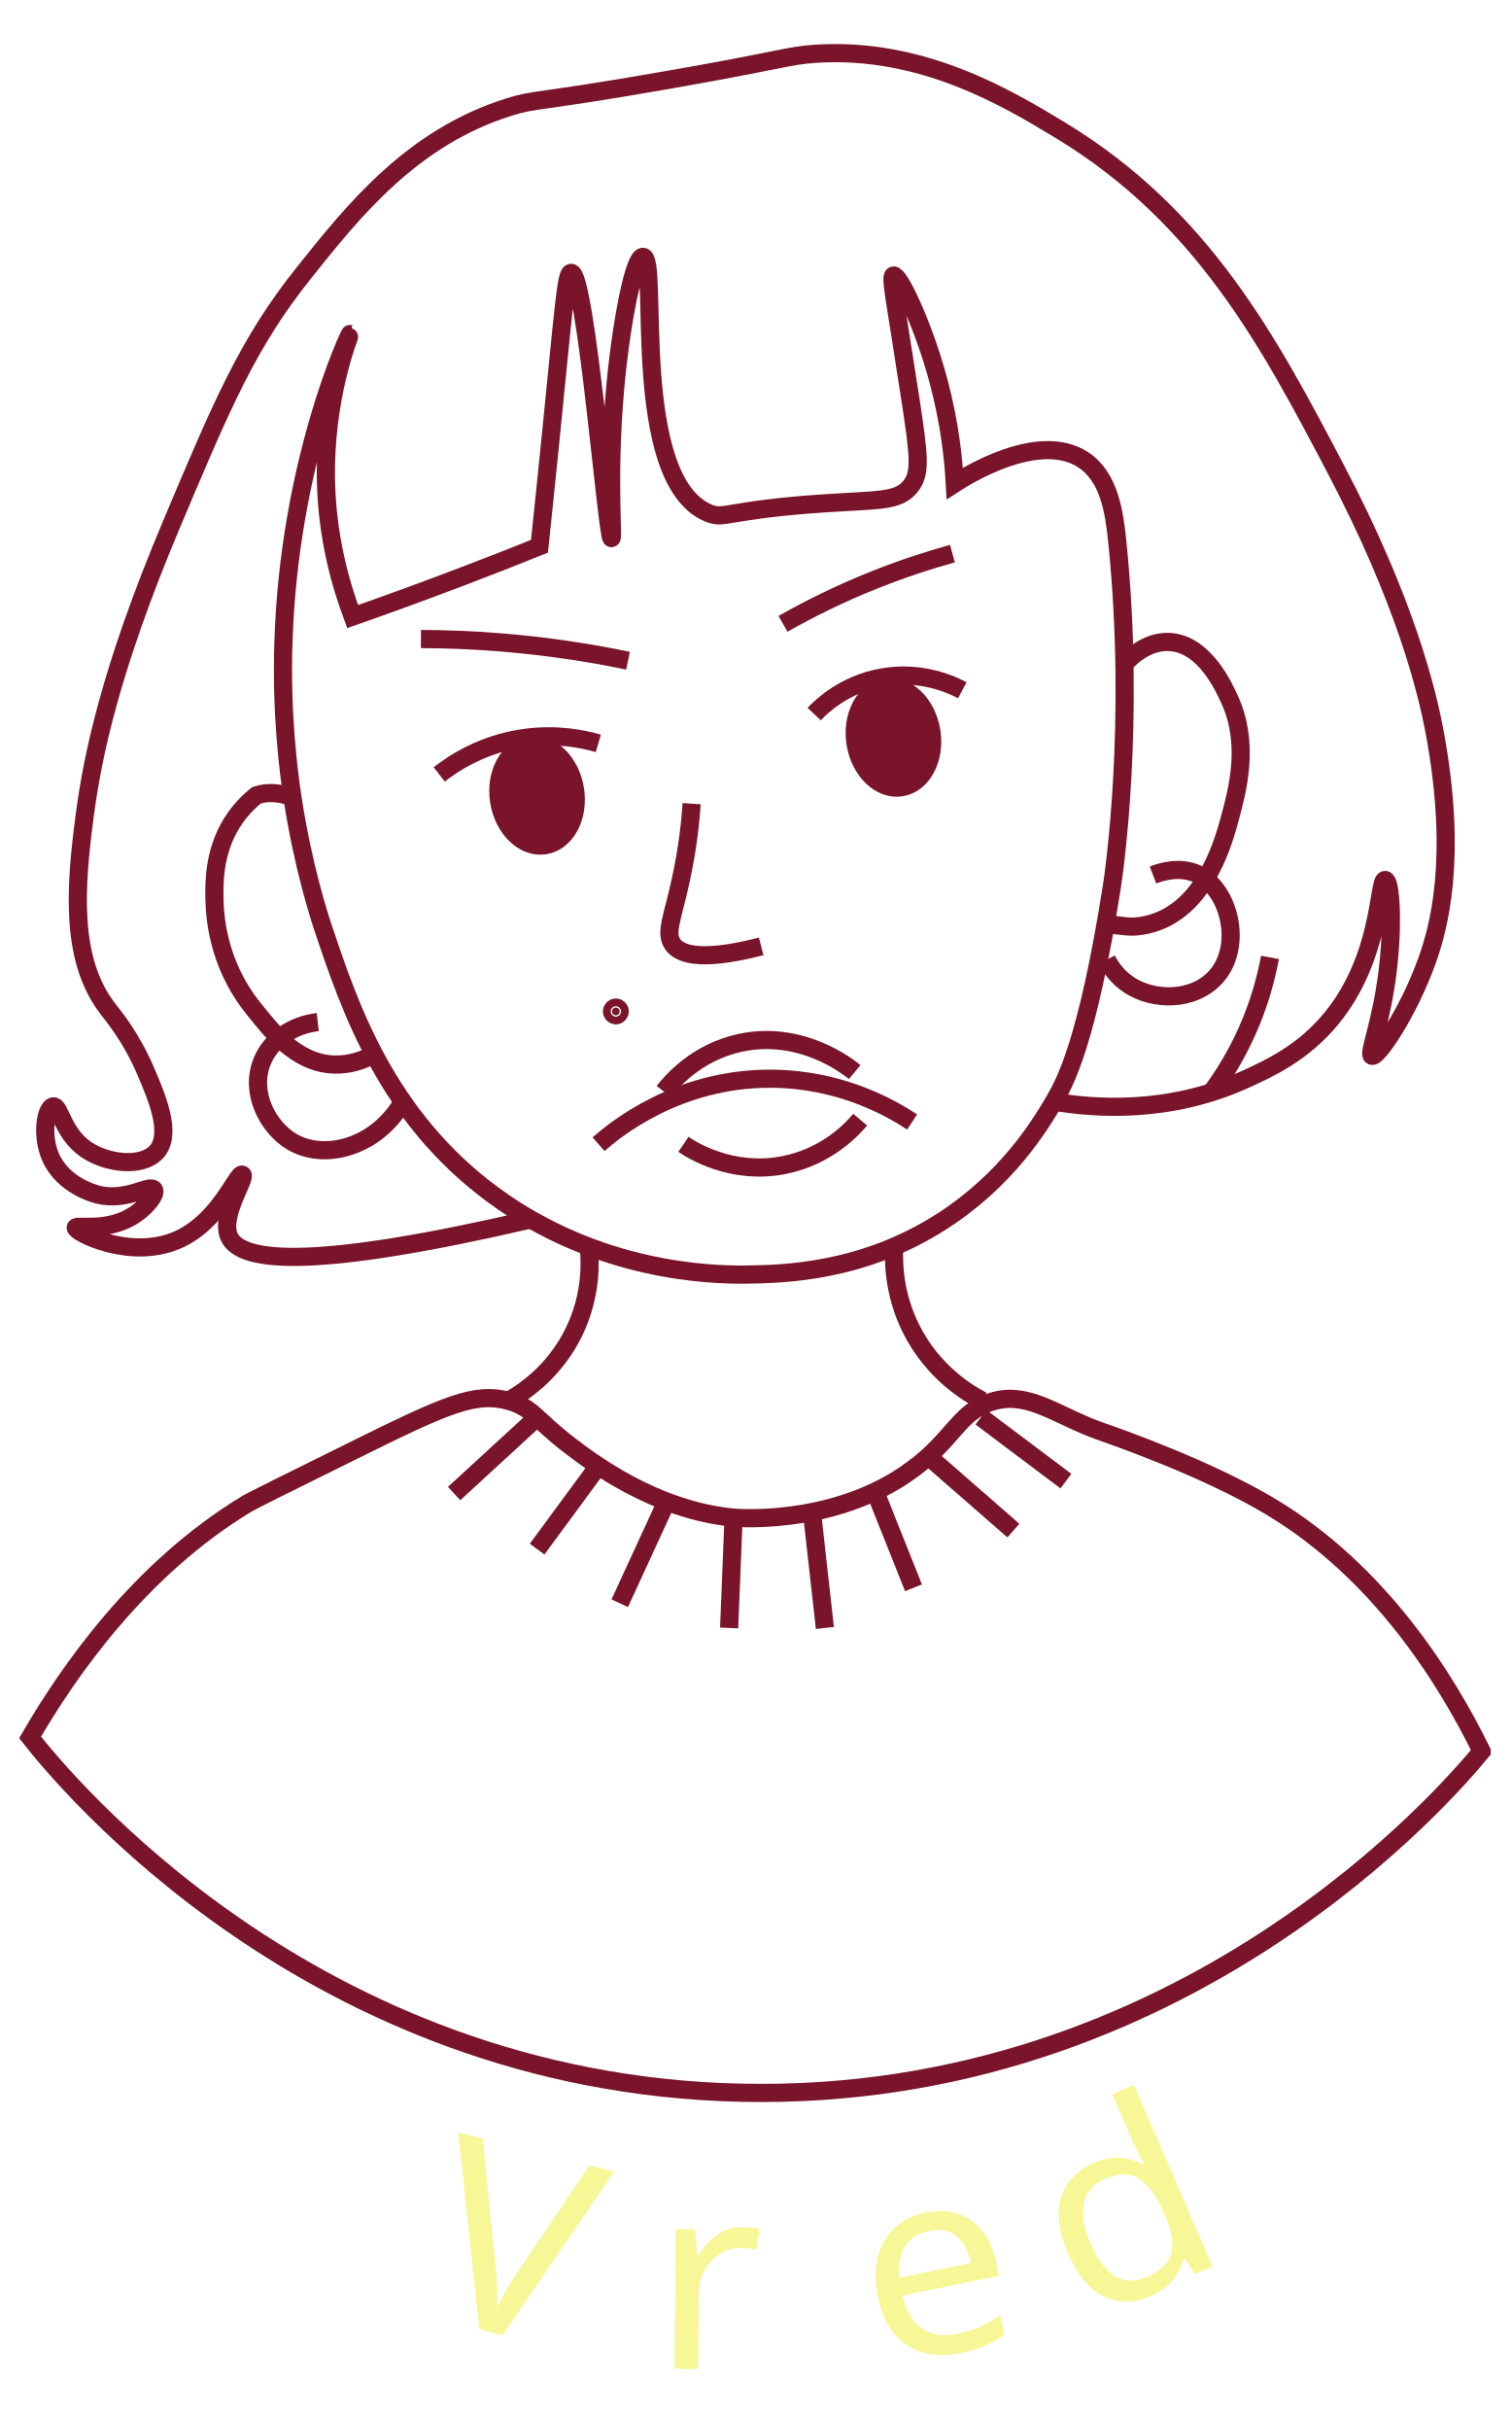
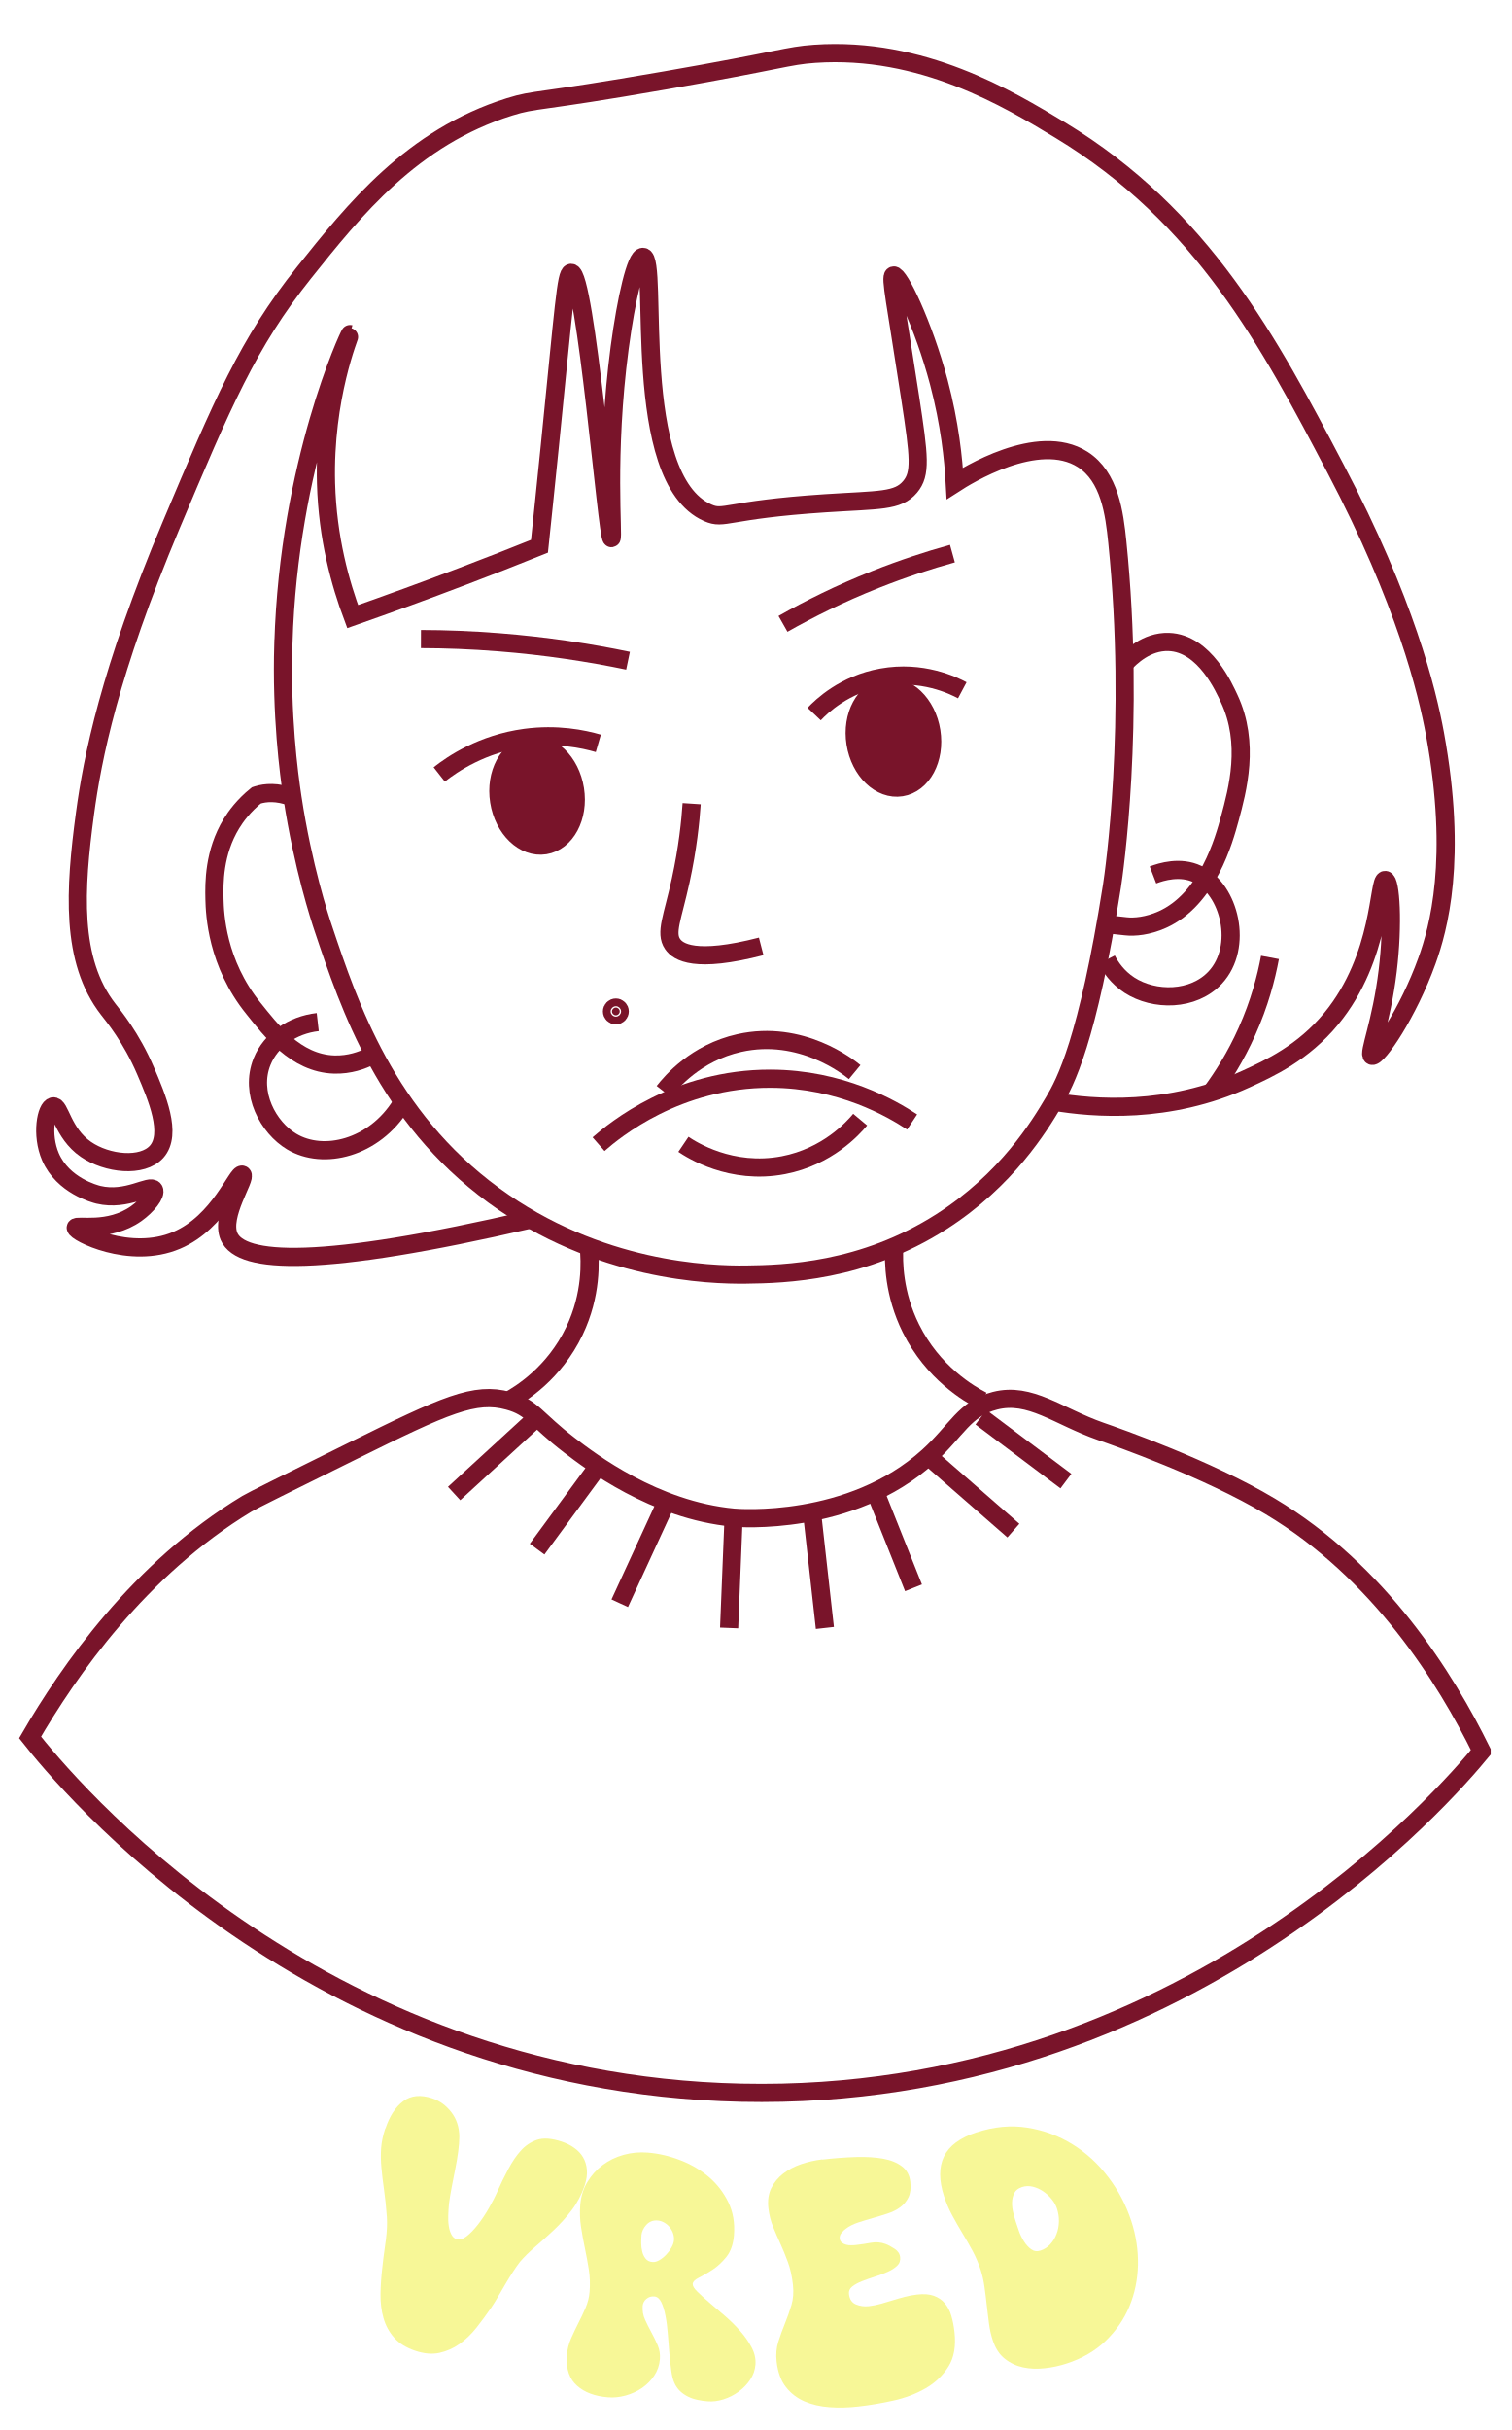
<svg xmlns="http://www.w3.org/2000/svg" id="Layer_2" viewBox="0 0 249.77 401.32">
  <g>
    <path d="M46.81,106.24c-.36,11.94.89,21.38,1.5,25.44,1.75,11.51,4.51,19.91,5.1,21.66,4.31,12.86,10.42,31.08,28.14,44.06,17.27,12.65,35.81,13.17,41.66,13.1,6.36-.08,19.28-.4,32.32-8.74,10.77-6.89,16.18-15.77,18.57-19.82,1.86-3.13,5.56-9.98,9.6-35.64.3-1.89,3.93-26.79.88-56.78-.48-4.74-1.26-10.79-5.72-13.64-7.38-4.72-19.33,2.8-21.13,3.96-.22-4.03-.83-9.89-2.64-16.73-2.54-9.56-6.61-17.89-7.48-17.61-.6.19.34,4.42,2.74,20.12,1.52,9.92,1.81,12.62,0,14.78-2.04,2.43-5.04,2.13-14.04,2.72-16.47,1.09-16.61,2.79-19.39,1.57-13.02-5.7-7.98-42.12-10.69-42.27-1.18-.07-2.78,6.88-3.86,15-2.36,17.77-.96,31.42-1.35,31.46-.7.06-4.26-43.89-6.67-43.82-.85.03-1.18,5.48-3.52,28.61-.69,6.84-1.29,12.54-1.71,16.55-4.19,1.69-8.46,3.36-12.81,5.01-6.11,2.33-12.13,4.52-18.05,6.6-2.03-5.41-4.15-12.94-4.4-22.01-.39-14.24,4.04-24.63,3.96-24.65-.11-.03-10.11,21.27-11,51.06Z" fill="none" stroke="#79142a" stroke-miterlimit="10" stroke-width="3" />
    <path d="M61.18,174.44c-1.33.66-3.42,1.45-5.97,1.37-6.42-.19-10.56-5.82-13.33-9.25-6.08-7.51-6.39-15.64-6.45-18.06-.06-2.63-.11-7.69,2.8-12.47.73-1.2,2-2.95,4.12-4.67.06-.02.12-.04.18-.06,1.3-.4,3.21-.59,5.8.37" fill="none" stroke="#79142a" stroke-miterlimit="10" stroke-width="3" />
    <path d="M52.49,168.8c-4.2.48-7.76,2.96-9.2,6.53-2.09,5.19,1.02,10.88,4.89,13.2,5.27,3.16,13.63,1.07,18.06-6.06" fill="none" stroke="#79142a" stroke-miterlimit="10" stroke-width="3" />
    <path d="M185.75,109.63c.96-1.05,3.67-3.73,7.31-3.61,5.99.19,9.26,7.79,9.98,9.31,3.51,7.43,1.39,15.18.12,19.87-.95,3.47-3.62,13.29-11.14,16.67-2.41,1.08-4.61,1.27-6.03,1.11l-2.29-.25" fill="none" stroke="#79142a" stroke-miterlimit="10" stroke-width="3" />
    <path d="M190.47,144.5c1.38-.53,4.51-1.49,7.36-.14,5.32,2.51,7.64,12.02,2.92,17.09-3.62,3.88-10.08,3.9-14.17,1.25-2-1.3-3.14-3.03-3.75-4.21" fill="none" stroke="#79142a" stroke-miterlimit="10" stroke-width="3" />
    <g>
      <path d="M98.88,188.96c2.65-2.32,12.98-10.85,28.41-10.81,11.65.03,20.05,4.94,23.39,7.15" fill="none" stroke="#79142a" stroke-miterlimit="10" stroke-width="3" />
      <path d="M112.9,188.99c1.29.87,7.86,5.11,16.53,3.44,7.25-1.4,11.47-6.08,12.67-7.52" fill="none" stroke="#79142a" stroke-miterlimit="10" stroke-width="3" />
      <path d="M141.19,177.06c-.98-.81-8.83-7.09-19.06-4.8-7.16,1.6-11.25,6.45-12.47,8.01" fill="none" stroke="#79142a" stroke-miterlimit="10" stroke-width="3" />
    </g>
    <path d="M114.26,132.73c-.19,2.88-.64,7.33-1.81,12.69-1.35,6.17-2.6,8.64-1.34,10.49.91,1.33,3.71,3.21,14.64.39" fill="none" stroke="#79142a" stroke-miterlimit="10" stroke-width="3" />
    <ellipse cx="88.73" cy="131.35" rx="6.34" ry="8.35" transform="translate(-19.4 15.44) rotate(-8.97)" fill="#79142a" stroke="#79142a" stroke-miterlimit="10" stroke-width="3" />
    <path d="M153.86,120.78c.72,4.56-1.5,8.69-4.96,9.24s-6.85-2.7-7.57-7.26c-.72-4.56,1.5-8.69,4.96-9.24,3.46-.55,6.85,2.7,7.57,7.26Z" fill="#79142a" stroke="#79142a" stroke-miterlimit="10" stroke-width="3" />
    <path d="M72.56,127.9c2.19-1.72,7.09-5.08,14.2-6.04,5.26-.71,9.57.18,12.08.91" fill="none" stroke="#79142a" stroke-miterlimit="10" stroke-width="3" />
    <path d="M134.5,117.93c1.22-1.29,5-4.93,11.18-6.04,6.66-1.2,11.79,1.31,13.29,2.11" fill="none" stroke="#79142a" stroke-miterlimit="10" stroke-width="3" />
    <path d="M69.54,105.54c4.06.01,8.36.17,12.88.53,7.82.62,14.96,1.72,21.33,3.05" fill="none" stroke="#79142a" stroke-miterlimit="10" stroke-width="3" />
    <path d="M129.35,103.03c4.35-2.47,9.43-5,15.23-7.31,4.53-1.8,8.82-3.2,12.76-4.29" fill="none" stroke="#79142a" stroke-miterlimit="10" stroke-width="3" />
    <path d="M244.76,289.21c-5.95-12.11-16.91-29.65-34.91-40.42-10.41-6.23-25.2-11.42-28.02-12.4-7.05-2.47-11.65-6.53-17.46-5.05-5.05,1.29-6.28,4.89-11.02,9.19-12.86,11.65-31.4,10.18-32.16,10.11-13.08-1.22-23.64-9.3-27.1-11.94-5.63-4.31-6.1-6.26-10.11-7.35-5.54-1.51-10.35.66-25.72,8.27-11.08,5.48-16.62,8.22-17.46,8.73-17.76,10.73-29.48,27.65-35.83,38.59,5.41,6.86,46.5,57.14,117.47,58.68,73.21,1.59,117.09-50.01,122.32-56.39Z" fill="none" stroke="#79142a" stroke-miterlimit="10" stroke-width="3" />
    <path d="M75.02,246.66l13.71-12.59-13.71,12.59Z" fill="none" stroke="#79142a" stroke-miterlimit="10" stroke-width="3" />
    <path d="M88.73,255.84l10.12-13.75-10.12,13.75Z" fill="none" stroke="#79142a" stroke-miterlimit="10" stroke-width="3" />
    <path d="M102.38,264.78l7.28-15.81-7.28,15.81Z" fill="none" stroke="#79142a" stroke-miterlimit="10" stroke-width="3" />
    <path d="M120.45,268.86l.74-18.24-.74,18.24Z" fill="none" stroke="#79142a" stroke-miterlimit="10" stroke-width="3" />
    <path d="M136.27,268.86l-2.04-18.24,2.04,18.24Z" fill="none" stroke="#79142a" stroke-miterlimit="10" stroke-width="3" />
    <path d="M150.91,262.23l-6.21-15.57,6.21,15.57Z" fill="none" stroke="#79142a" stroke-miterlimit="10" stroke-width="3" />
    <path d="M167.41,252.78l-14.06-12.27,14.06,12.27Z" fill="none" stroke="#79142a" stroke-miterlimit="10" stroke-width="3" />
    <path d="M176.09,244.61l-14.04-10.55,14.04,10.55Z" fill="none" stroke="#79142a" stroke-miterlimit="10" stroke-width="3" />
    <path d="M174.1,181.94c6.55,1.11,18.91,2.13,31.73-3.73,3.87-1.77,9.43-4.31,14.11-10,8.41-10.23,7.69-23.01,8.9-22.88.91.1,1.35,7.25.41,14.98-1.05,8.67-3.3,13.76-2.6,14.06.88.38,5.98-7.07,9.08-15.68,1.89-5.25,5.13-16.72,1.33-37.47-1.29-7.03-4.88-21.87-16.44-43.84-10.95-20.83-21.88-41.6-45.48-55.89-8.56-5.18-22.83-13.82-40.55-12.6-4.59.32-5.36,1.02-24.66,4.38-21.67,3.78-21.36,3.01-25.75,4.38-16.09,5.02-25.69,17.03-33.97,27.4-9.24,11.57-13.47,21.59-21.92,41.64-10.27,24.37-13.02,38.57-14.25,47.67-1.68,12.49-2.45,24.25,3.84,32.33.87,1.12,3.8,4.64,6.16,10.15,1.87,4.36,4.47,10.44,1.82,13.39-2.35,2.6-8.15,2.02-11.68-.42-3.91-2.7-4.24-7.31-5.42-7.09-1.13.21-2.01,4.65-.42,8.34,2.07,4.77,7.36,6.12,7.92,6.26,4.73,1.13,8.57-1.86,9.18-.83.42.72-1.13,2.66-2.95,3.95-4.54,3.21-9.9,1.75-9.98,2.31-.11.74,8.9,5.4,16.68,2.09,7.08-3.01,10.01-11.29,10.84-10.84.78.42-3.7,6.75-2.19,10.21,2,4.58,15.03,5.25,49.83-2.82" fill="none" stroke="#79142a" stroke-miterlimit="10" stroke-width="3" />
    <path d="M209.8,158.12c-.62,3.33-1.72,7.58-3.81,12.23-1.86,4.17-4,7.51-5.87,10.05" fill="none" stroke="#79142a" stroke-miterlimit="10" stroke-width="3" />
    <path d="M97.26,205.89c.25,2.36.52,7.88-2.37,13.93-3.35,7-8.88,10.4-10.9,11.51" fill="none" stroke="#79142a" stroke-miterlimit="10" stroke-width="3" />
    <path d="M147.73,205.87c-.14,2.52-.09,7.8,2.75,13.52,3.65,7.35,9.62,10.82,11.8,11.95" fill="none" stroke="#79142a" stroke-miterlimit="10" stroke-width="3" />
    <circle cx="101.74" cy="167.04" r=".64" fill="#79142a" stroke="#79142a" stroke-miterlimit="10" stroke-width="3" />
  </g>
-   <text transform="translate(68.21 381.93) rotate(14.12) scale(1.03 1)" fill="#f7f797" font-family="SuperFunky, 'Super Funky'" font-size="42.98">
-     <tspan x="0" y="0">V</tspan>
-   </text>
-   <text transform="translate(107.68 391.17) rotate(.43) scale(1.03 1)" fill="#f7f797" font-family="SuperFunky, 'Super Funky'" font-size="42.98">
-     <tspan x="0" y="0">r</tspan>
-   </text>
-   <text transform="translate(144.93 390.99) rotate(-11.56) scale(1.03 1)" fill="#f7f797" font-family="SuperFunky, 'Super Funky'" font-size="42.98">
-     <tspan x="0" y="0">e</tspan>
-   </text>
-   <text transform="translate(178.75 383.63) rotate(-23.35) scale(1.03 1)" fill="#f7f797" font-family="SuperFunky, 'Super Funky'" font-size="42.98">
-     <tspan x="0" y="0">d</tspan>
-   </text>
+   <g>
+     <path d="M63.69,351.5c.68-2.04,1.66-3.54,2.94-4.49,1.28-.95,2.87-1.1,4.79-.46,1.23.41,2.28,1.18,3.14,2.29.86,1.11,1.3,2.46,1.32,4.03,0,.74-.07,1.57-.19,2.48-.12.92-.28,1.87-.48,2.85s-.38,1.97-.58,2.95c-.19.98-.34,1.92-.46,2.79-.06.63-.1,1.27-.12,1.93-.02.66,0,1.25.09,1.78.08.53.22.99.43,1.38.2.39.48.65.84.77.49.17,1.05.01,1.66-.46.61-.47,1.24-1.12,1.88-1.94.64-.82,1.25-1.74,1.83-2.75.58-1.02,1.07-1.97,1.46-2.88.51-1.16,1.09-2.34,1.74-3.56.65-1.21,1.31-2.2,1.99-2.94.75-.87,1.65-1.49,2.72-1.86,1.07-.37,2.45-.27,4.15.3.74.25,1.41.58,2.01,1.01.6.42,1.09.93,1.45,1.53.36.59.58,1.29.65,2.08.07.79-.05,1.66-.37,2.62-.51,1.51-1.22,2.87-2.14,4.07-.92,1.2-1.9,2.29-2.94,3.27-1.04.98-2.07,1.9-3.07,2.76-1,.86-1.86,1.7-2.56,2.53-.38.49-.77,1.06-1.18,1.69-.41.63-.81,1.29-1.21,1.97-.4.68-.79,1.35-1.18,2.02-.39.67-.77,1.28-1.14,1.83-.77,1.13-1.58,2.23-2.43,3.31-.85,1.07-1.78,1.97-2.8,2.7-1.02.72-2.13,1.21-3.33,1.48-1.2.26-2.54.15-4.02-.35s-2.63-1.21-3.46-2.15c-.83-.94-1.42-2.02-1.77-3.25-.35-1.22-.51-2.56-.49-3.99.02-1.44.13-2.93.31-4.46.1-.94.21-1.78.31-2.51.11-.73.2-1.42.28-2.06s.13-1.25.16-1.85c.03-.6.03-1.19-.01-1.8-.12-1.72-.28-3.24-.47-4.54-.19-1.3-.33-2.51-.43-3.62-.1-1.11-.12-2.18-.05-3.2.07-1.03.3-2.12.69-3.29Z" fill="#f7f797" />
+     <path d="M114.45,377.23c-.03.31.22.72.75,1.24.52.52,1.18,1.11,1.96,1.78.79.67,1.65,1.4,2.58,2.21.93.81,1.79,1.65,2.55,2.52.77.88,1.4,1.78,1.89,2.72.49.94.69,1.88.62,2.83-.07.89-.36,1.72-.87,2.48-.51.76-1.14,1.42-1.9,1.97-.76.56-1.59.98-2.49,1.27-.91.29-1.79.4-2.66.33-.55-.04-1.1-.12-1.65-.24-.56-.12-1.08-.29-1.56-.53-.49-.24-.93-.54-1.32-.91-.39-.37-.71-.83-.95-1.38-.22-.47-.39-1.14-.51-2.02-.12-.88-.22-1.84-.31-2.87-.09-1.03-.18-2.1-.26-3.2-.08-1.1-.21-2.1-.39-3-.17-.9-.4-1.64-.69-2.23-.29-.58-.67-.9-1.16-.94s-.92.09-1.29.4c-.37.31-.58.7-.62,1.17-.06.78.06,1.53.38,2.24.32.71.67,1.42,1.05,2.11.38.69.73,1.4,1.04,2.13.32.73.44,1.51.37,2.35-.08.98-.39,1.87-.93,2.68-.54.81-1.22,1.49-2.03,2.05-.81.55-1.71.96-2.71,1.24-.99.27-1.96.37-2.91.29-2.16-.17-3.86-.81-5.1-1.91-1.24-1.1-1.81-2.7-1.7-4.79l.03-.33c.07-.92.3-1.81.67-2.66s.77-1.7,1.2-2.54c.43-.84.83-1.68,1.2-2.54s.6-1.74.67-2.66c.1-1.23.06-2.43-.12-3.61-.18-1.18-.4-2.36-.65-3.55-.25-1.19-.47-2.38-.65-3.57-.18-1.19-.22-2.41-.12-3.63.11-1.39.5-2.65,1.17-3.76.67-1.11,1.51-2.05,2.53-2.81,1.02-.76,2.17-1.32,3.46-1.68,1.29-.36,2.62-.48,4-.37,1.81.15,3.61.57,5.39,1.26,1.78.69,3.35,1.62,4.71,2.78,1.35,1.16,2.42,2.55,3.2,4.16.78,1.61,1.09,3.42.93,5.43-.12,1.51-.54,2.7-1.25,3.59-.71.88-1.48,1.59-2.3,2.13-.83.54-1.57.97-2.23,1.29-.66.33-1.01.68-1.04,1.07ZM105.97,369.22c-.03.33-.04.75-.04,1.24,0,.49.06.96.17,1.4.11.44.29.83.56,1.16.26.33.64.52,1.13.55.37.03.76-.07,1.15-.31.39-.23.77-.53,1.12-.9.35-.37.64-.76.88-1.19.24-.43.37-.83.4-1.19.03-.39-.02-.77-.15-1.15-.13-.37-.32-.71-.57-1.02-.25-.3-.55-.55-.9-.75-.35-.2-.71-.31-1.08-.34-.75-.06-1.37.18-1.86.71-.49.54-.76,1.13-.82,1.77Z" fill="#f7f797" />
+     <path d="M135.84,356.66c1.98-.23,3.82-.36,5.53-.42,1.71-.05,3.21.04,4.5.27,1.29.23,2.33.66,3.13,1.27s1.26,1.46,1.38,2.55c.12,1.03.02,1.88-.3,2.55s-.78,1.22-1.38,1.66c-.6.44-1.3.78-2.1,1.04-.8.26-1.61.51-2.44.74-.83.24-1.64.48-2.42.74-.78.26-1.46.6-2.02,1.03-.24.17-.48.4-.71.69-.23.29-.32.59-.29.9s.16.54.36.7c.21.16.45.27.71.34.27.07.56.1.86.09.3,0,.57-.02.8-.05.75-.08,1.55-.2,2.4-.36.85-.15,1.66-.09,2.42.19.46.17.96.44,1.51.8.55.36.86.82.92,1.37.07.58-.1,1.07-.51,1.45-.41.38-.94.72-1.58,1-.65.29-1.35.55-2.11.79s-1.46.49-2.12.75c-.65.26-1.19.55-1.6.88-.41.33-.59.74-.53,1.24.1.86.48,1.43,1.15,1.71.67.28,1.38.37,2.12.29.69-.08,1.36-.21,2.02-.4.66-.19,1.31-.38,1.96-.58.65-.2,1.3-.39,1.96-.56.66-.17,1.34-.3,2.03-.38,1.12-.13,2.05-.06,2.79.21.74.27,1.35.68,1.82,1.25.47.57.83,1.25,1.06,2.06.24.8.41,1.69.52,2.67.26,2.31-.07,4.21-.99,5.69-.92,1.48-2.18,2.68-3.77,3.6s-3.38,1.59-5.35,2.03c-1.97.44-3.89.76-5.75.97-1.63.19-3.22.23-4.76.12-1.54-.11-2.92-.43-4.16-.96-1.24-.54-2.26-1.33-3.08-2.38s-1.32-2.44-1.52-4.16c-.14-1.2-.04-2.3.28-3.31s.68-2,1.08-2.98.75-1.98,1.07-3.02.4-2.18.26-3.43c-.16-1.42-.44-2.67-.84-3.75-.4-1.08-.81-2.09-1.24-3.03-.43-.94-.83-1.87-1.21-2.8-.38-.93-.63-1.94-.76-3.02-.15-1.28.01-2.39.47-3.33.46-.94,1.12-1.74,1.97-2.4.85-.66,1.85-1.18,2.98-1.57,1.13-.38,2.29-.64,3.46-.78Z" fill="#f7f797" />
+     <path d="M161.31,352.17c2.91-.95,5.72-1.21,8.42-.78,2.7.43,5.19,1.35,7.46,2.76,2.27,1.41,4.24,3.22,5.91,5.43,1.68,2.21,2.94,4.62,3.79,7.23.79,2.42,1.15,4.85,1.1,7.28-.06,2.43-.54,4.72-1.43,6.85-.9,2.13-2.21,4.03-3.93,5.68-1.72,1.65-3.86,2.89-6.41,3.72-1.15.38-2.36.64-3.62.78-1.26.14-2.45.1-3.57-.14-1.12-.24-2.14-.71-3.03-1.42-.9-.71-1.56-1.73-2-3.06-.28-.85-.49-1.77-.62-2.76s-.26-2-.37-3.04c-.11-1.04-.24-2.06-.38-3.06s-.35-1.92-.63-2.78c-.36-1.09-.8-2.13-1.33-3.12-.54-.99-1.1-1.97-1.69-2.94-.59-.97-1.15-1.96-1.69-2.96s-.99-2.05-1.34-3.14c-.85-2.61-.85-4.8,0-6.56.85-1.76,2.65-3.09,5.39-3.99ZM168.81,361.21c-.6.2-1.02.52-1.25.98-.23.46-.35.97-.37,1.53-.01.56.05,1.14.2,1.72.15.59.29,1.09.43,1.52.12.37.29.86.5,1.47.21.61.49,1.19.84,1.74.35.55.75.99,1.2,1.31.45.32.97.39,1.55.2.6-.2,1.13-.54,1.58-1.02.45-.48.8-1.05,1.04-1.69.25-.64.38-1.32.4-2.05.02-.73-.09-1.45-.32-2.17-.17-.53-.46-1.05-.87-1.55-.41-.5-.87-.93-1.4-1.29-.53-.36-1.1-.62-1.71-.77-.61-.15-1.22-.13-1.82.06Z" fill="#f7f797" />
+   </g>
</svg>
